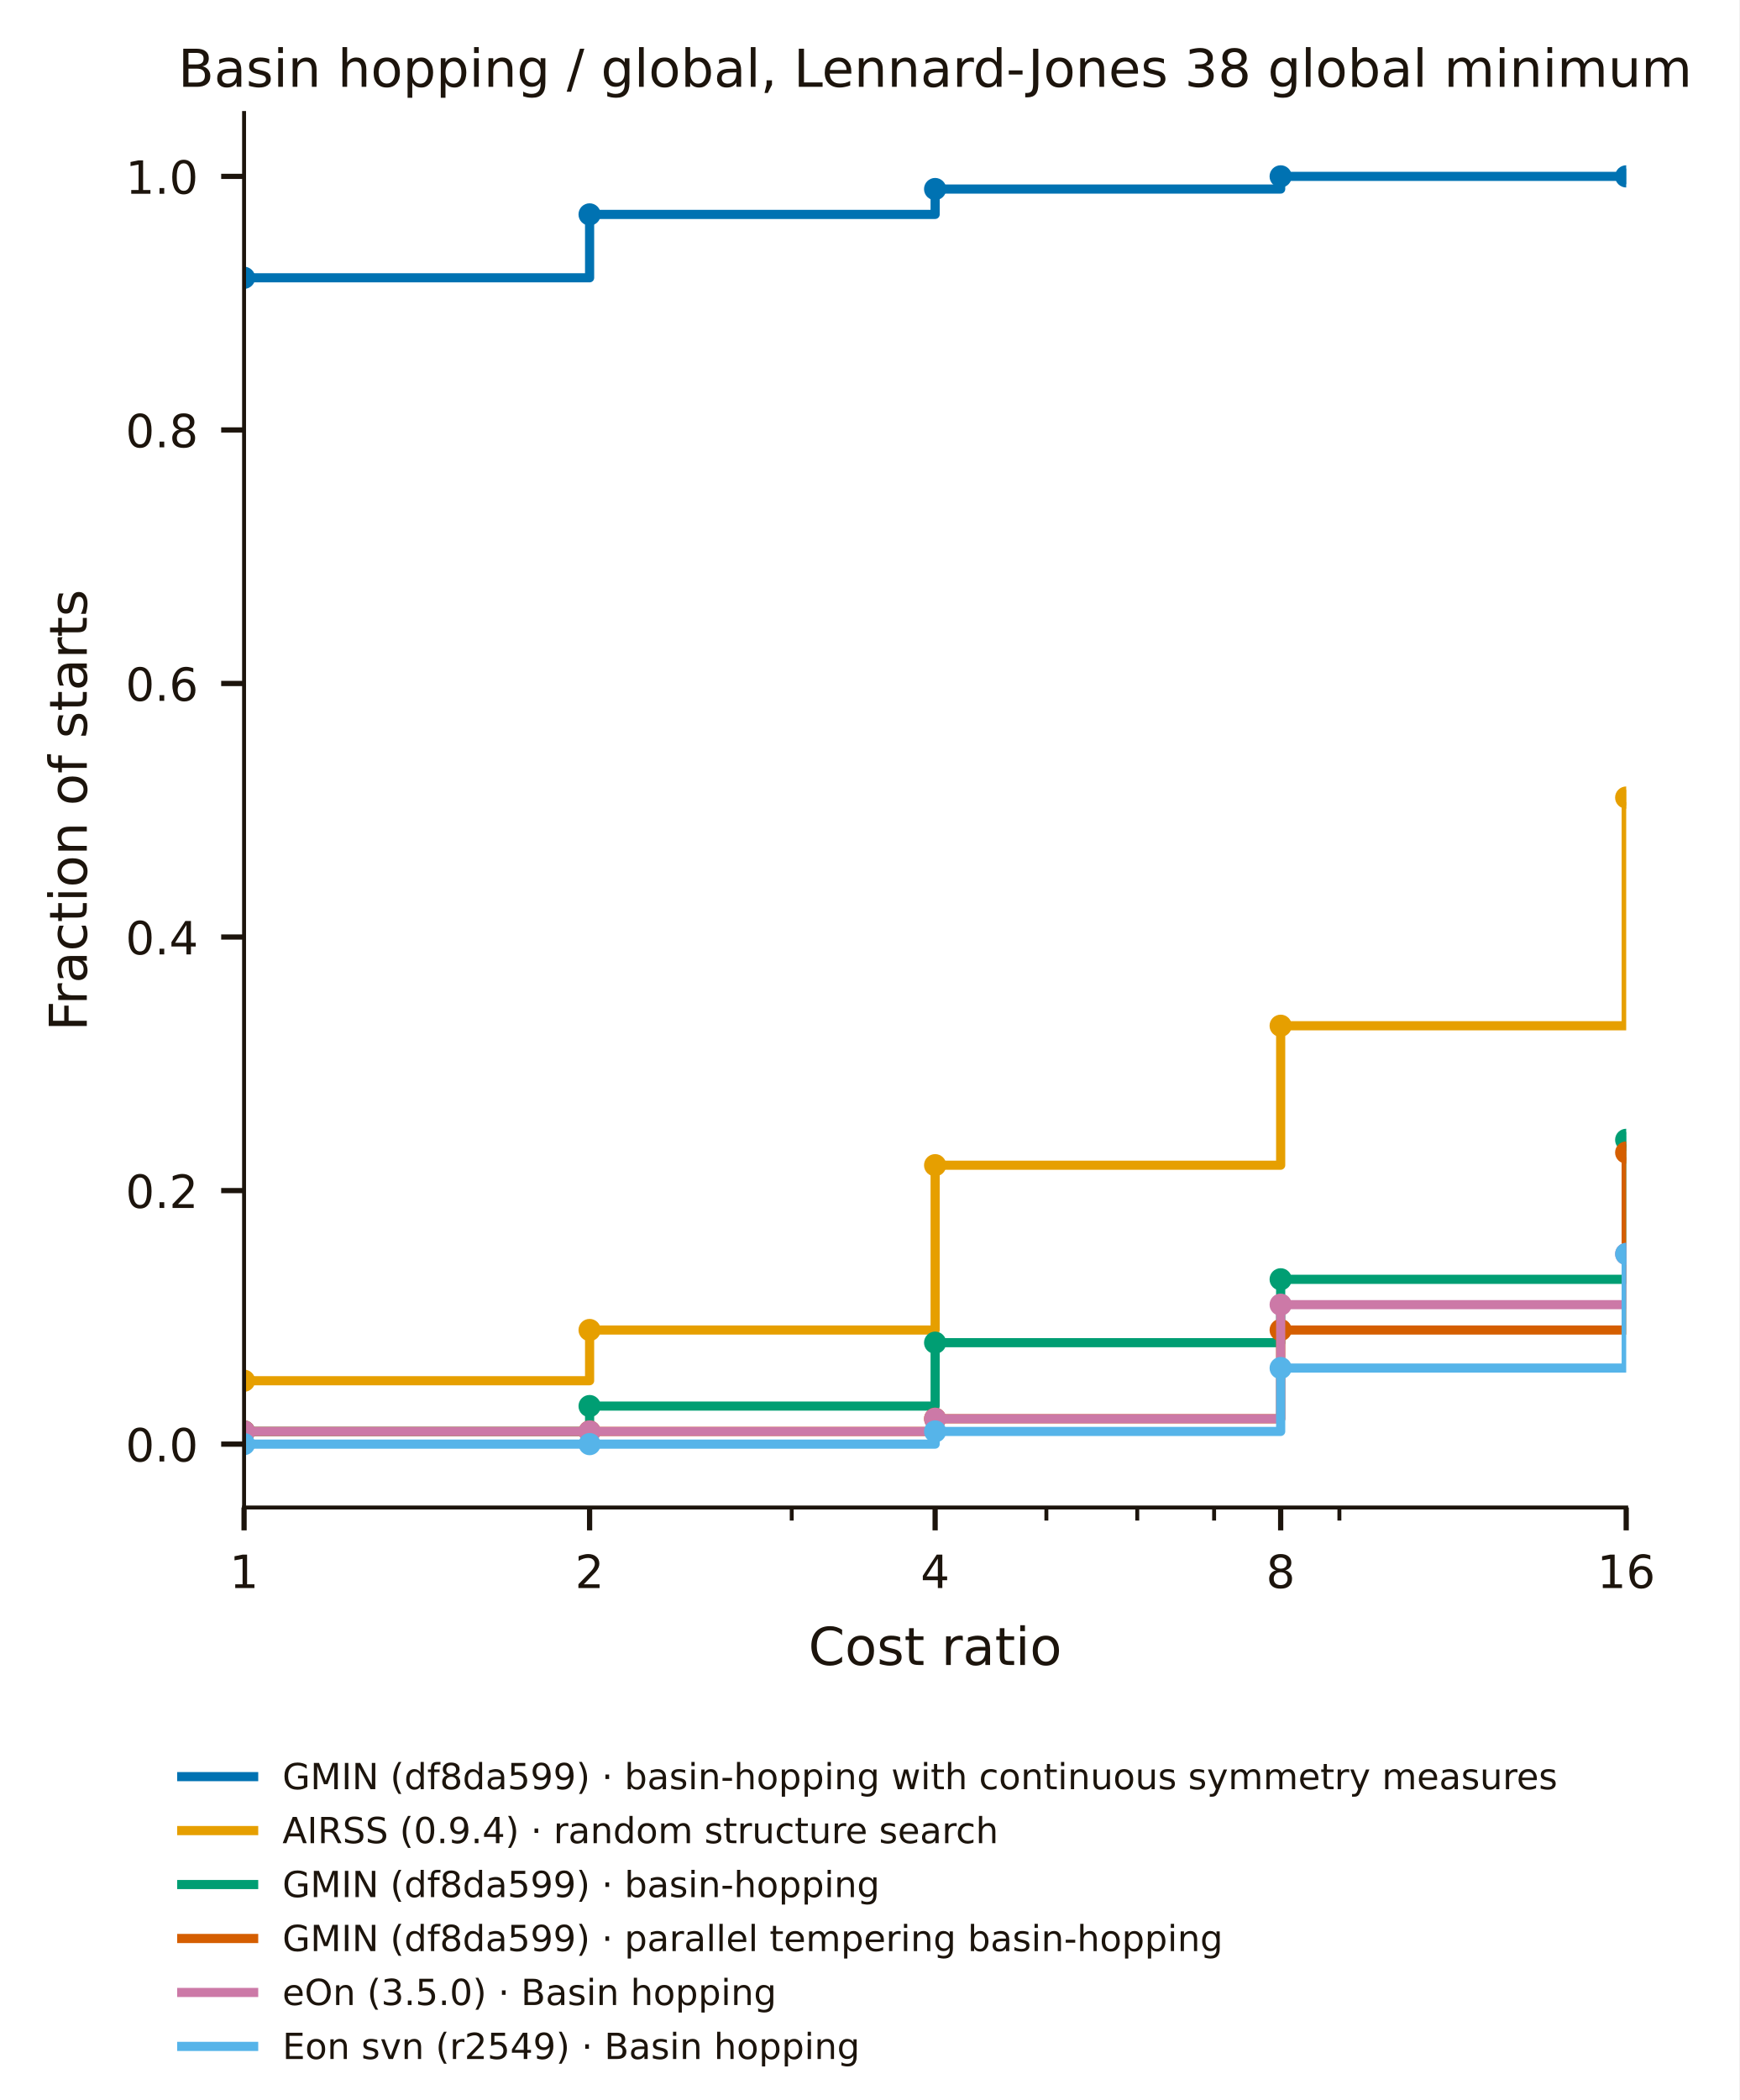
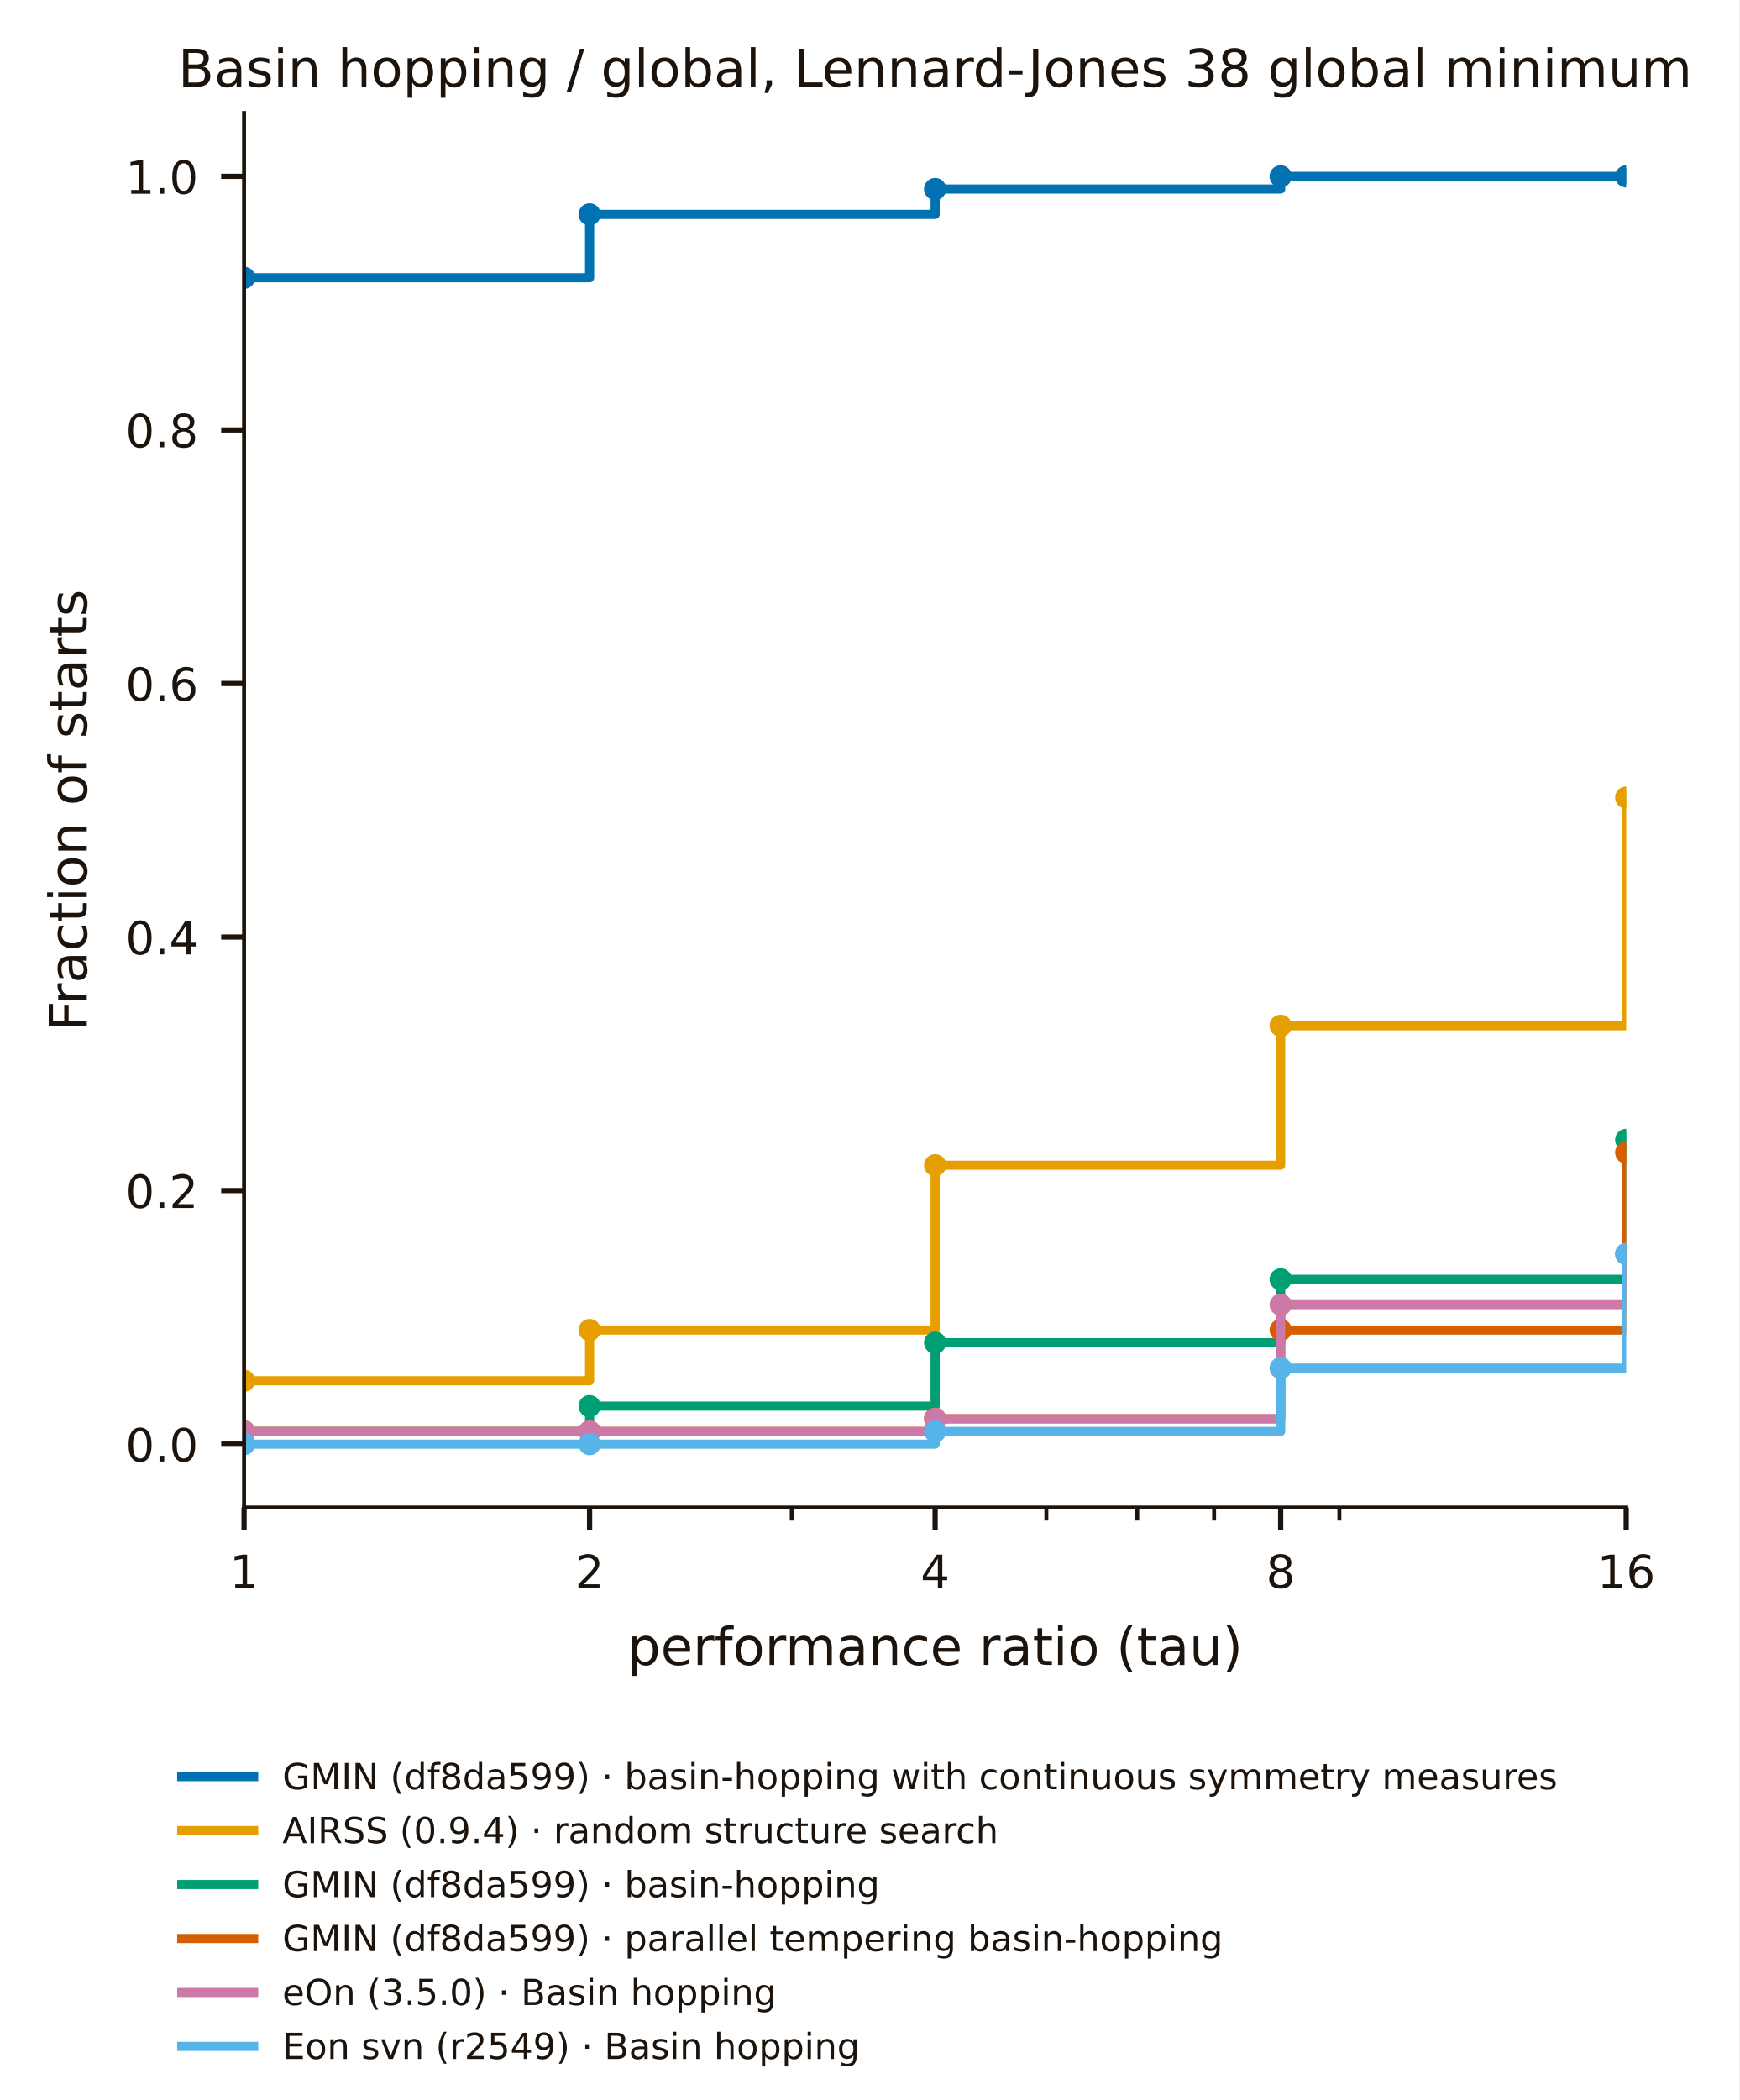
<svg xmlns="http://www.w3.org/2000/svg" width="266.029pt" height="321.13pt" viewBox="0 0 266.029 321.13" version="1.1">
  <defs>
    <style type="text/css">*{stroke-linejoin: round; stroke-linecap: butt}</style>
  </defs>
  <g id="figure_1">
    <g id="patch_1">
      <path d="M 0 321.13  L 266.029 321.13  L 266.029 0  L 0 0  z " style="fill: #ffffff" />
    </g>
    <g id="axes_1">
      <g id="patch_2">
        <path d="M 37.333 230.526  L 248.746 230.526  L 248.746 17.279  L 37.333 17.279  z " style="fill: #ffffff" />
      </g>
      <g id="matplotlib.axis_1">
        <g id="xtick_1">
          <g id="line2d_1">
            <defs>
              <path id="mf1e412dd72" d="M 0 0  L 0 3.5  " style="stroke: #1c140c; stroke-width: 0.8" />
            </defs>
            <g>
              <use href="#mf1e412dd72" x="37.333" y="230.526" style="fill: #1c140c; stroke: #1c140c; stroke-width: 0.8" />
            </g>
          </g>
          <g id="text_1">
            <text style="font-size: 7px; font-family: 'DejaVu Sans', 'Bitstream Vera Sans', 'Computer Modern Sans Serif', 'Lucida Grande', 'Verdana', 'Geneva', 'Lucid', 'Arial', 'Helvetica', 'Avant Garde', sans-serif; text-anchor: middle; fill: #1c140c" x="37.333" y="242.844" transform="rotate(-0 37.33281 242.8442)">1</text>
          </g>
        </g>
        <g id="xtick_2">
          <g id="line2d_2">
            <g>
              <use href="#mf1e412dd72" x="90.186" y="230.526" style="fill: #1c140c; stroke: #1c140c; stroke-width: 0.8" />
            </g>
          </g>
          <g id="text_2">
            <text style="font-size: 7px; font-family: 'DejaVu Sans', 'Bitstream Vera Sans', 'Computer Modern Sans Serif', 'Lucida Grande', 'Verdana', 'Geneva', 'Lucid', 'Arial', 'Helvetica', 'Avant Garde', sans-serif; text-anchor: middle; fill: #1c140c" x="90.186" y="242.844" transform="rotate(-0 90.18605 242.8442)">2</text>
          </g>
        </g>
        <g id="xtick_3">
          <g id="line2d_3">
            <g>
              <use href="#mf1e412dd72" x="143.039" y="230.526" style="fill: #1c140c; stroke: #1c140c; stroke-width: 0.8" />
            </g>
          </g>
          <g id="text_3">
            <text style="font-size: 7px; font-family: 'DejaVu Sans', 'Bitstream Vera Sans', 'Computer Modern Sans Serif', 'Lucida Grande', 'Verdana', 'Geneva', 'Lucid', 'Arial', 'Helvetica', 'Avant Garde', sans-serif; text-anchor: middle; fill: #1c140c" x="143.039" y="242.844" transform="rotate(-0 143.0393 242.8442)">4</text>
          </g>
        </g>
        <g id="xtick_4">
          <g id="line2d_4">
            <g>
              <use href="#mf1e412dd72" x="195.893" y="230.526" style="fill: #1c140c; stroke: #1c140c; stroke-width: 0.8" />
            </g>
          </g>
          <g id="text_4">
            <text style="font-size: 7px; font-family: 'DejaVu Sans', 'Bitstream Vera Sans', 'Computer Modern Sans Serif', 'Lucida Grande', 'Verdana', 'Geneva', 'Lucid', 'Arial', 'Helvetica', 'Avant Garde', sans-serif; text-anchor: middle; fill: #1c140c" x="195.893" y="242.844" transform="rotate(-0 195.8925 242.8442)">8</text>
          </g>
        </g>
        <g id="xtick_5">
          <g id="line2d_5">
            <g>
              <use href="#mf1e412dd72" x="248.746" y="230.526" style="fill: #1c140c; stroke: #1c140c; stroke-width: 0.8" />
            </g>
          </g>
          <g id="text_5">
            <text style="font-size: 7px; font-family: 'DejaVu Sans', 'Bitstream Vera Sans', 'Computer Modern Sans Serif', 'Lucida Grande', 'Verdana', 'Geneva', 'Lucid', 'Arial', 'Helvetica', 'Avant Garde', sans-serif; text-anchor: middle; fill: #1c140c" x="248.746" y="242.844" transform="rotate(-0 248.7458 242.8442)">16</text>
          </g>
        </g>
        <g id="xtick_6">
          <g id="line2d_6">
            <defs>
              <path id="mf9bf6b0e54" d="M 0 0  L 0 2  " style="stroke: #1c140c; stroke-width: 0.6" />
            </defs>
            <g>
              <use href="#mf9bf6b0e54" x="121.103" y="230.526" style="fill: #1c140c; stroke: #1c140c; stroke-width: 0.6" />
            </g>
          </g>
        </g>
        <g id="xtick_7">
          <g id="line2d_7">
            <g>
              <use href="#mf9bf6b0e54" x="160.054" y="230.526" style="fill: #1c140c; stroke: #1c140c; stroke-width: 0.6" />
            </g>
          </g>
        </g>
        <g id="xtick_8">
          <g id="line2d_8">
            <g>
              <use href="#mf9bf6b0e54" x="173.956" y="230.526" style="fill: #1c140c; stroke: #1c140c; stroke-width: 0.6" />
            </g>
          </g>
        </g>
        <g id="xtick_9">
          <g id="line2d_9">
            <g>
              <use href="#mf9bf6b0e54" x="185.711" y="230.526" style="fill: #1c140c; stroke: #1c140c; stroke-width: 0.6" />
            </g>
          </g>
        </g>
        <g id="xtick_10">
          <g id="line2d_10">
            <g>
              <use href="#mf9bf6b0e54" x="204.874" y="230.526" style="fill: #1c140c; stroke: #1c140c; stroke-width: 0.6" />
            </g>
          </g>
        </g>
        <g id="text_6">
-           <text style="font-size: 8px; font-family: 'DejaVu Sans', 'Bitstream Vera Sans', 'Computer Modern Sans Serif', 'Lucida Grande', 'Verdana', 'Geneva', 'Lucid', 'Arial', 'Helvetica', 'Avant Garde', sans-serif; text-anchor: middle; fill: #1c140c" x="143.039" y="254.605" transform="rotate(-0 143.0393 254.6046)">Cost ratio</text>
+           <text style="font-size: 8px; font-family: 'DejaVu Sans', 'Bitstream Vera Sans', 'Computer Modern Sans Serif', 'Lucida Grande', 'Verdana', 'Geneva', 'Lucid', 'Arial', 'Helvetica', 'Avant Garde', sans-serif; text-anchor: middle; fill: #1c140c" x="143.039" y="254.605" transform="rotate(-0 143.0393 254.6046)">performance ratio (tau)</text>
        </g>
      </g>
      <g id="matplotlib.axis_2">
        <g id="ytick_1">
          <g id="line2d_11">
            <defs>
              <path id="m2ef28f87fa" d="M 0 0  L -3.5 0  " style="stroke: #1c140c; stroke-width: 0.8" />
            </defs>
            <g>
              <use href="#m2ef28f87fa" x="37.333" y="220.833" style="fill: #1c140c; stroke: #1c140c; stroke-width: 0.8" />
            </g>
          </g>
          <g id="text_7">
            <text style="font-size: 7px; font-family: 'DejaVu Sans', 'Bitstream Vera Sans', 'Computer Modern Sans Serif', 'Lucida Grande', 'Verdana', 'Geneva', 'Lucid', 'Arial', 'Helvetica', 'Avant Garde', sans-serif; text-anchor: end; fill: #1c140c" x="30.333" y="223.492" transform="rotate(-0 30.33281 223.492)">0.0</text>
          </g>
        </g>
        <g id="ytick_2">
          <g id="line2d_12">
            <g>
              <use href="#m2ef28f87fa" x="37.333" y="182.061" style="fill: #1c140c; stroke: #1c140c; stroke-width: 0.8" />
            </g>
          </g>
          <g id="text_8">
            <text style="font-size: 7px; font-family: 'DejaVu Sans', 'Bitstream Vera Sans', 'Computer Modern Sans Serif', 'Lucida Grande', 'Verdana', 'Geneva', 'Lucid', 'Arial', 'Helvetica', 'Avant Garde', sans-serif; text-anchor: end; fill: #1c140c" x="30.333" y="184.72" transform="rotate(-0 30.33281 184.7198)">0.2</text>
          </g>
        </g>
        <g id="ytick_3">
          <g id="line2d_13">
            <g>
              <use href="#m2ef28f87fa" x="37.333" y="143.288" style="fill: #1c140c; stroke: #1c140c; stroke-width: 0.8" />
            </g>
          </g>
          <g id="text_9">
            <text style="font-size: 7px; font-family: 'DejaVu Sans', 'Bitstream Vera Sans', 'Computer Modern Sans Serif', 'Lucida Grande', 'Verdana', 'Geneva', 'Lucid', 'Arial', 'Helvetica', 'Avant Garde', sans-serif; text-anchor: end; fill: #1c140c" x="30.333" y="145.948" transform="rotate(-0 30.33281 145.9476)">0.4</text>
          </g>
        </g>
        <g id="ytick_4">
          <g id="line2d_14">
            <g>
              <use href="#m2ef28f87fa" x="37.333" y="104.516" style="fill: #1c140c; stroke: #1c140c; stroke-width: 0.8" />
            </g>
          </g>
          <g id="text_10">
            <text style="font-size: 7px; font-family: 'DejaVu Sans', 'Bitstream Vera Sans', 'Computer Modern Sans Serif', 'Lucida Grande', 'Verdana', 'Geneva', 'Lucid', 'Arial', 'Helvetica', 'Avant Garde', sans-serif; text-anchor: end; fill: #1c140c" x="30.333" y="107.175" transform="rotate(-0 30.33281 107.1754)">0.6</text>
          </g>
        </g>
        <g id="ytick_5">
          <g id="line2d_15">
            <g>
              <use href="#m2ef28f87fa" x="37.333" y="65.744" style="fill: #1c140c; stroke: #1c140c; stroke-width: 0.8" />
            </g>
          </g>
          <g id="text_11">
            <text style="font-size: 7px; font-family: 'DejaVu Sans', 'Bitstream Vera Sans', 'Computer Modern Sans Serif', 'Lucida Grande', 'Verdana', 'Geneva', 'Lucid', 'Arial', 'Helvetica', 'Avant Garde', sans-serif; text-anchor: end; fill: #1c140c" x="30.333" y="68.403" transform="rotate(-0 30.33281 68.40318)">0.8</text>
          </g>
        </g>
        <g id="ytick_6">
          <g id="line2d_16">
            <g>
              <use href="#m2ef28f87fa" x="37.333" y="26.972" style="fill: #1c140c; stroke: #1c140c; stroke-width: 0.8" />
            </g>
          </g>
          <g id="text_12">
            <text style="font-size: 7px; font-family: 'DejaVu Sans', 'Bitstream Vera Sans', 'Computer Modern Sans Serif', 'Lucida Grande', 'Verdana', 'Geneva', 'Lucid', 'Arial', 'Helvetica', 'Avant Garde', sans-serif; text-anchor: end; fill: #1c140c" x="30.333" y="29.631" transform="rotate(-0 30.33281 29.63098)">1.0</text>
          </g>
        </g>
        <g id="text_13">
          <text style="font-size: 8px; font-family: 'DejaVu Sans', 'Bitstream Vera Sans', 'Computer Modern Sans Serif', 'Lucida Grande', 'Verdana', 'Geneva', 'Lucid', 'Arial', 'Helvetica', 'Avant Garde', sans-serif; text-anchor: middle; fill: #1c140c" x="13.279" y="123.902" transform="rotate(-90 13.27875 123.9023)">Fraction of starts</text>
        </g>
      </g>
      <g id="line2d_17">
        <path d="M 37.333 42.481  L 90.186 42.481  L 90.186 32.788  L 143.039 32.788  L 143.039 28.91  L 195.893 28.91  L 195.893 26.972  L 248.746 26.972  L 248.746 26.972  " clip-path="url(#p4d2d4bc95b)" style="fill: none; stroke: #0072b2; stroke-width: 1.4; stroke-linecap: square" />
      </g>
      <g id="line2d_18">
        <defs>
          <path id="mf189841f63" d="M 0 1.2  C 0.318 1.2 0.623 1.074 0.849 0.849  C 1.074 0.623 1.2 0.318 1.2 0  C 1.2 -0.318 1.074 -0.623 0.849 -0.849  C 0.623 -1.074 0.318 -1.2 0 -1.2  C -0.318 -1.2 -0.623 -1.074 -0.849 -0.849  C -1.074 -0.623 -1.2 -0.318 -1.2 0  C -1.2 0.318 -1.074 0.623 -0.849 0.849  C -0.623 1.074 -0.318 1.2 0 1.2  z " style="stroke: #0072b2" />
        </defs>
        <g clip-path="url(#p4d2d4bc95b)">
          <use href="#mf189841f63" x="37.333" y="42.481" style="fill: #0072b2; stroke: #0072b2" />
          <use href="#mf189841f63" x="90.186" y="32.788" style="fill: #0072b2; stroke: #0072b2" />
          <use href="#mf189841f63" x="143.039" y="28.91" style="fill: #0072b2; stroke: #0072b2" />
          <use href="#mf189841f63" x="195.893" y="26.972" style="fill: #0072b2; stroke: #0072b2" />
          <use href="#mf189841f63" x="248.746" y="26.972" style="fill: #0072b2; stroke: #0072b2" />
        </g>
      </g>
      <g id="line2d_19">
        <path d="M 37.333 211.14  L 90.186 211.14  L 90.186 203.385  L 143.039 203.385  L 143.039 178.183  L 195.893 178.183  L 195.893 156.859  L 248.746 156.859  L 248.746 121.964  " clip-path="url(#p4d2d4bc95b)" style="fill: none; stroke: #e69f00; stroke-width: 1.4; stroke-linecap: square" />
      </g>
      <g id="line2d_20">
        <defs>
          <path id="m58e407af4c" d="M 0 1.2  C 0.318 1.2 0.623 1.074 0.849 0.849  C 1.074 0.623 1.2 0.318 1.2 0  C 1.2 -0.318 1.074 -0.623 0.849 -0.849  C 0.623 -1.074 0.318 -1.2 0 -1.2  C -0.318 -1.2 -0.623 -1.074 -0.849 -0.849  C -1.074 -0.623 -1.2 -0.318 -1.2 0  C -1.2 0.318 -1.074 0.623 -0.849 0.849  C -0.623 1.074 -0.318 1.2 0 1.2  z " style="stroke: #e69f00" />
        </defs>
        <g clip-path="url(#p4d2d4bc95b)">
          <use href="#m58e407af4c" x="37.333" y="211.14" style="fill: #e69f00; stroke: #e69f00" />
          <use href="#m58e407af4c" x="90.186" y="203.385" style="fill: #e69f00; stroke: #e69f00" />
          <use href="#m58e407af4c" x="143.039" y="178.183" style="fill: #e69f00; stroke: #e69f00" />
          <use href="#m58e407af4c" x="195.893" y="156.859" style="fill: #e69f00; stroke: #e69f00" />
          <use href="#m58e407af4c" x="248.746" y="121.964" style="fill: #e69f00; stroke: #e69f00" />
        </g>
      </g>
      <g id="line2d_21">
        <path d="M 37.333 218.894  L 90.186 218.894  L 90.186 215.017  L 143.039 215.017  L 143.039 205.324  L 195.893 205.324  L 195.893 195.631  L 248.746 195.631  L 248.746 174.306  " clip-path="url(#p4d2d4bc95b)" style="fill: none; stroke: #009e73; stroke-width: 1.4; stroke-linecap: square" />
      </g>
      <g id="line2d_22">
        <defs>
          <path id="mc7f45a7b36" d="M 0 1.2  C 0.318 1.2 0.623 1.074 0.849 0.849  C 1.074 0.623 1.2 0.318 1.2 0  C 1.2 -0.318 1.074 -0.623 0.849 -0.849  C 0.623 -1.074 0.318 -1.2 0 -1.2  C -0.318 -1.2 -0.623 -1.074 -0.849 -0.849  C -1.074 -0.623 -1.2 -0.318 -1.2 0  C -1.2 0.318 -1.074 0.623 -0.849 0.849  C -0.623 1.074 -0.318 1.2 0 1.2  z " style="stroke: #009e73" />
        </defs>
        <g clip-path="url(#p4d2d4bc95b)">
          <use href="#mc7f45a7b36" x="37.333" y="218.894" style="fill: #009e73; stroke: #009e73" />
          <use href="#mc7f45a7b36" x="90.186" y="215.017" style="fill: #009e73; stroke: #009e73" />
          <use href="#mc7f45a7b36" x="143.039" y="205.324" style="fill: #009e73; stroke: #009e73" />
          <use href="#mc7f45a7b36" x="195.893" y="195.631" style="fill: #009e73; stroke: #009e73" />
          <use href="#mc7f45a7b36" x="248.746" y="174.306" style="fill: #009e73; stroke: #009e73" />
        </g>
      </g>
      <g id="line2d_23">
        <path d="M 37.333 218.894  L 90.186 218.894  L 90.186 218.894  L 143.039 218.894  L 143.039 216.956  L 195.893 216.956  L 195.893 203.385  L 248.746 203.385  L 248.746 176.245  " clip-path="url(#p4d2d4bc95b)" style="fill: none; stroke: #d55e00; stroke-width: 1.4; stroke-linecap: square" />
      </g>
      <g id="line2d_24">
        <defs>
          <path id="mcb7e3a9e4c" d="M 0 1.2  C 0.318 1.2 0.623 1.074 0.849 0.849  C 1.074 0.623 1.2 0.318 1.2 0  C 1.2 -0.318 1.074 -0.623 0.849 -0.849  C 0.623 -1.074 0.318 -1.2 0 -1.2  C -0.318 -1.2 -0.623 -1.074 -0.849 -0.849  C -1.074 -0.623 -1.2 -0.318 -1.2 0  C -1.2 0.318 -1.074 0.623 -0.849 0.849  C -0.623 1.074 -0.318 1.2 0 1.2  z " style="stroke: #d55e00" />
        </defs>
        <g clip-path="url(#p4d2d4bc95b)">
          <use href="#mcb7e3a9e4c" x="37.333" y="218.894" style="fill: #d55e00; stroke: #d55e00" />
          <use href="#mcb7e3a9e4c" x="90.186" y="218.894" style="fill: #d55e00; stroke: #d55e00" />
          <use href="#mcb7e3a9e4c" x="143.039" y="216.956" style="fill: #d55e00; stroke: #d55e00" />
          <use href="#mcb7e3a9e4c" x="195.893" y="203.385" style="fill: #d55e00; stroke: #d55e00" />
          <use href="#mcb7e3a9e4c" x="248.746" y="176.245" style="fill: #d55e00; stroke: #d55e00" />
        </g>
      </g>
      <g id="line2d_25">
        <path d="M 37.333 218.894  L 90.186 218.894  L 90.186 218.894  L 143.039 218.894  L 143.039 216.956  L 195.893 216.956  L 195.893 199.508  L 248.746 199.508  L 248.746 191.754  " clip-path="url(#p4d2d4bc95b)" style="fill: none; stroke: #cc79a7; stroke-width: 1.4; stroke-linecap: square" />
      </g>
      <g id="line2d_26">
        <defs>
          <path id="mfa56d873f9" d="M 0 1.2  C 0.318 1.2 0.623 1.074 0.849 0.849  C 1.074 0.623 1.2 0.318 1.2 0  C 1.2 -0.318 1.074 -0.623 0.849 -0.849  C 0.623 -1.074 0.318 -1.2 0 -1.2  C -0.318 -1.2 -0.623 -1.074 -0.849 -0.849  C -1.074 -0.623 -1.2 -0.318 -1.2 0  C -1.2 0.318 -1.074 0.623 -0.849 0.849  C -0.623 1.074 -0.318 1.2 0 1.2  z " style="stroke: #cc79a7" />
        </defs>
        <g clip-path="url(#p4d2d4bc95b)">
          <use href="#mfa56d873f9" x="37.333" y="218.894" style="fill: #cc79a7; stroke: #cc79a7" />
          <use href="#mfa56d873f9" x="90.186" y="218.894" style="fill: #cc79a7; stroke: #cc79a7" />
          <use href="#mfa56d873f9" x="143.039" y="216.956" style="fill: #cc79a7; stroke: #cc79a7" />
          <use href="#mfa56d873f9" x="195.893" y="199.508" style="fill: #cc79a7; stroke: #cc79a7" />
          <use href="#mfa56d873f9" x="248.746" y="191.754" style="fill: #cc79a7; stroke: #cc79a7" />
        </g>
      </g>
      <g id="line2d_27">
        <path d="M 37.333 220.833  L 90.186 220.833  L 90.186 220.833  L 143.039 220.833  L 143.039 218.894  L 195.893 218.894  L 195.893 209.201  L 248.746 209.201  L 248.746 191.754  " clip-path="url(#p4d2d4bc95b)" style="fill: none; stroke: #56b4e9; stroke-width: 1.4; stroke-linecap: square" />
      </g>
      <g id="line2d_28">
        <defs>
          <path id="mf80076adea" d="M 0 1.2  C 0.318 1.2 0.623 1.074 0.849 0.849  C 1.074 0.623 1.2 0.318 1.2 0  C 1.2 -0.318 1.074 -0.623 0.849 -0.849  C 0.623 -1.074 0.318 -1.2 0 -1.2  C -0.318 -1.2 -0.623 -1.074 -0.849 -0.849  C -1.074 -0.623 -1.2 -0.318 -1.2 0  C -1.2 0.318 -1.074 0.623 -0.849 0.849  C -0.623 1.074 -0.318 1.2 0 1.2  z " style="stroke: #56b4e9" />
        </defs>
        <g clip-path="url(#p4d2d4bc95b)">
          <use href="#mf80076adea" x="37.333" y="220.833" style="fill: #56b4e9; stroke: #56b4e9" />
          <use href="#mf80076adea" x="90.186" y="220.833" style="fill: #56b4e9; stroke: #56b4e9" />
          <use href="#mf80076adea" x="143.039" y="218.894" style="fill: #56b4e9; stroke: #56b4e9" />
          <use href="#mf80076adea" x="195.893" y="209.201" style="fill: #56b4e9; stroke: #56b4e9" />
          <use href="#mf80076adea" x="248.746" y="191.754" style="fill: #56b4e9; stroke: #56b4e9" />
        </g>
      </g>
      <g id="patch_3">
        <path d="M 37.333 230.526  L 37.333 17.279  " style="fill: none; stroke: #1c140c; stroke-width: 0.6; stroke-linejoin: miter; stroke-linecap: square" />
      </g>
      <g id="patch_4">
        <path d="M 37.333 230.526  L 248.746 230.526  " style="fill: none; stroke: #1c140c; stroke-width: 0.6; stroke-linejoin: miter; stroke-linecap: square" />
      </g>
      <g id="text_14">
        <text style="font-size: 8px; font-family: 'DejaVu Sans', 'Bitstream Vera Sans', 'Computer Modern Sans Serif', 'Lucida Grande', 'Verdana', 'Geneva', 'Lucid', 'Arial', 'Helvetica', 'Avant Garde', sans-serif; text-anchor: middle; fill: #1c140c" x="143.039" y="13.279" transform="rotate(-0 143.0393 13.27875)">Basin hopping / global, Lennard-Jones 38 global minimum</text>
      </g>
    </g>
    <g id="legend_1">
      <g id="line2d_29">
        <path d="M 27.799 271.681  L 33.299 271.681  L 33.299 271.681  L 38.799 271.681  L 38.799 271.681  " style="fill: none; stroke: #0072b2; stroke-width: 1.4; stroke-linecap: square" />
      </g>
      <g id="text_15">
        <text style="font-size: 5.5px; font-family: 'DejaVu Sans', 'Bitstream Vera Sans', 'Computer Modern Sans Serif', 'Lucida Grande', 'Verdana', 'Geneva', 'Lucid', 'Arial', 'Helvetica', 'Avant Garde', sans-serif; text-anchor: start; fill: #1c140c" x="43.199" y="273.606" transform="rotate(-0 43.19933 273.6063)">GMIN (df8da599) · basin-hopping with continuous symmetry measures</text>
      </g>
      <g id="line2d_30">
        <path d="M 27.799 279.932  L 33.299 279.932  L 33.299 279.932  L 38.799 279.932  L 38.799 279.932  " style="fill: none; stroke: #e69f00; stroke-width: 1.4; stroke-linecap: square" />
      </g>
      <g id="text_16">
        <text style="font-size: 5.5px; font-family: 'DejaVu Sans', 'Bitstream Vera Sans', 'Computer Modern Sans Serif', 'Lucida Grande', 'Verdana', 'Geneva', 'Lucid', 'Arial', 'Helvetica', 'Avant Garde', sans-serif; text-anchor: start; fill: #1c140c" x="43.199" y="281.857" transform="rotate(-0 43.19933 281.8568)">AIRSS (0.9.4) · random structure search</text>
      </g>
      <g id="line2d_31">
        <path d="M 27.799 288.182  L 33.299 288.182  L 33.299 288.182  L 38.799 288.182  L 38.799 288.182  " style="fill: none; stroke: #009e73; stroke-width: 1.4; stroke-linecap: square" />
      </g>
      <g id="text_17">
        <text style="font-size: 5.5px; font-family: 'DejaVu Sans', 'Bitstream Vera Sans', 'Computer Modern Sans Serif', 'Lucida Grande', 'Verdana', 'Geneva', 'Lucid', 'Arial', 'Helvetica', 'Avant Garde', sans-serif; text-anchor: start; fill: #1c140c" x="43.199" y="290.107" transform="rotate(-0 43.19933 290.1072)">GMIN (df8da599) · basin-hopping</text>
      </g>
      <g id="line2d_32">
        <path d="M 27.799 296.433  L 33.299 296.433  L 33.299 296.433  L 38.799 296.433  L 38.799 296.433  " style="fill: none; stroke: #d55e00; stroke-width: 1.4; stroke-linecap: square" />
      </g>
      <g id="text_18">
        <text style="font-size: 5.5px; font-family: 'DejaVu Sans', 'Bitstream Vera Sans', 'Computer Modern Sans Serif', 'Lucida Grande', 'Verdana', 'Geneva', 'Lucid', 'Arial', 'Helvetica', 'Avant Garde', sans-serif; text-anchor: start; fill: #1c140c" x="43.199" y="298.358" transform="rotate(-0 43.19933 298.3576)">GMIN (df8da599) · parallel tempering basin-hopping</text>
      </g>
      <g id="line2d_33">
        <path d="M 27.799 304.683  L 33.299 304.683  L 33.299 304.683  L 38.799 304.683  L 38.799 304.683  " style="fill: none; stroke: #cc79a7; stroke-width: 1.4; stroke-linecap: square" />
      </g>
      <g id="text_19">
        <text style="font-size: 5.5px; font-family: 'DejaVu Sans', 'Bitstream Vera Sans', 'Computer Modern Sans Serif', 'Lucida Grande', 'Verdana', 'Geneva', 'Lucid', 'Arial', 'Helvetica', 'Avant Garde', sans-serif; text-anchor: start; fill: #1c140c" x="43.199" y="306.608" transform="rotate(-0 43.19933 306.608)">eOn (3.5.0) · Basin hopping</text>
      </g>
      <g id="line2d_34">
        <path d="M 27.799 312.933  L 33.299 312.933  L 33.299 312.933  L 38.799 312.933  L 38.799 312.933  " style="fill: none; stroke: #56b4e9; stroke-width: 1.4; stroke-linecap: square" />
      </g>
      <g id="text_20">
        <text style="font-size: 5.5px; font-family: 'DejaVu Sans', 'Bitstream Vera Sans', 'Computer Modern Sans Serif', 'Lucida Grande', 'Verdana', 'Geneva', 'Lucid', 'Arial', 'Helvetica', 'Avant Garde', sans-serif; text-anchor: start; fill: #1c140c" x="43.199" y="314.858" transform="rotate(-0 43.19933 314.8585)">Eon svn (r2549) · Basin hopping</text>
      </g>
    </g>
  </g>
  <defs>
    <clipPath id="p4d2d4bc95b">
      <rect x="37.333" y="17.279" width="211.413" height="213.247" />
    </clipPath>
  </defs>
</svg>
